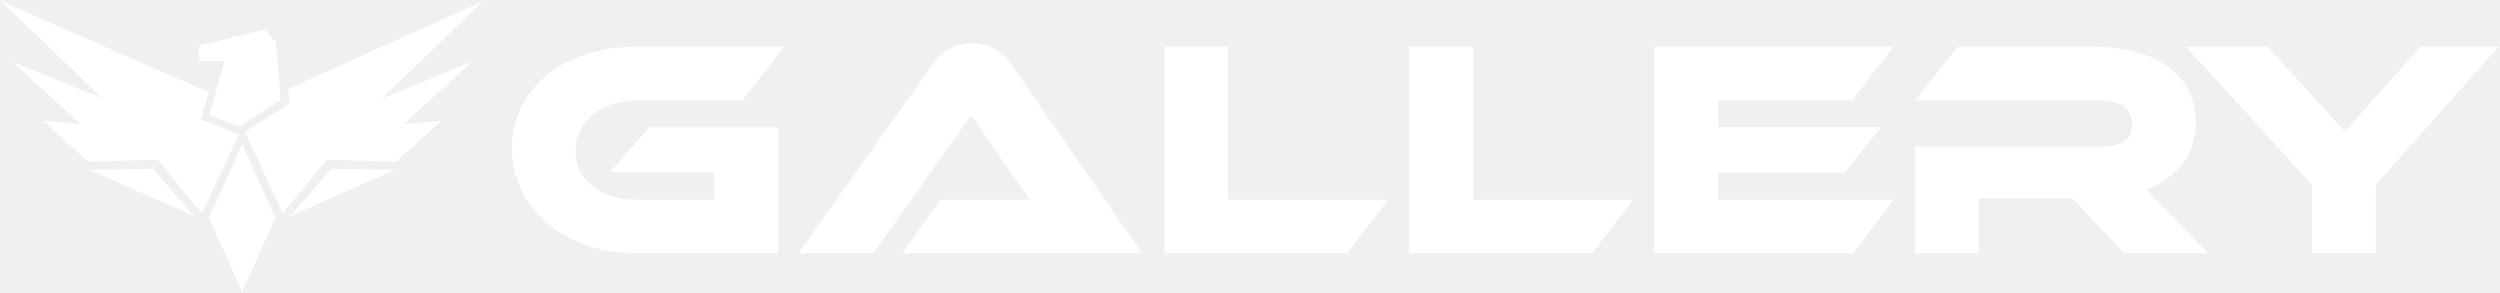
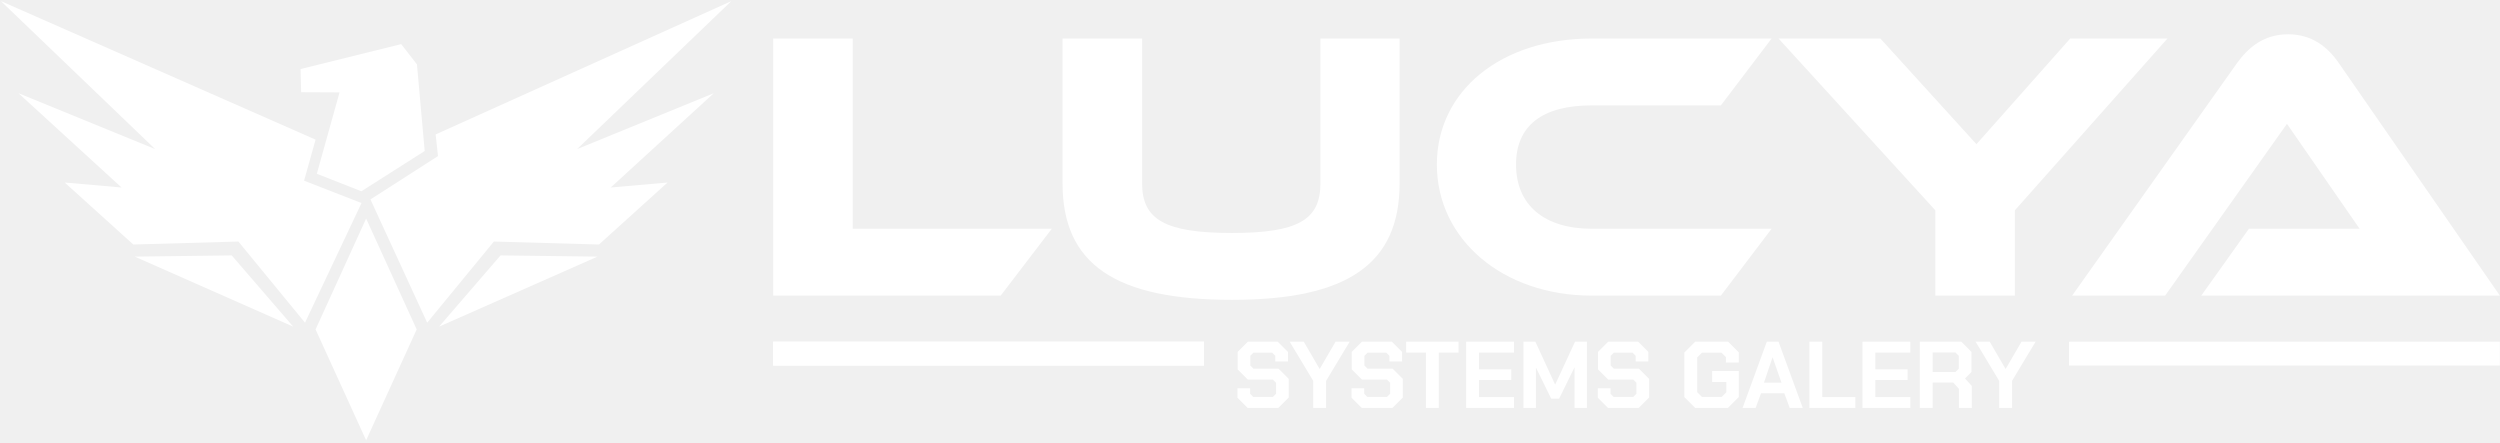
- <svg xmlns="http://www.w3.org/2000/svg" width="100%" height="100%" viewBox="0 0 6881 805" version="1.1" xml:space="preserve" style="fill-rule:evenodd;clip-rule:evenodd;stroke-linejoin:round;stroke-miterlimit:2;">
-   <g transform="matrix(2.146352,0,0,2.146352,-3675.055,-1542.425)">
-     <path d="M2710.039,1043.479L2710.039,881.911L2544.907,881.911L2494.219,939.331L2628.067,939.331L2628.067,974.575L2528.275,974.575C2481.547,974.575 2450.263,949.627 2450.263,912.007C2450.263,874.783 2483.923,847.459 2528.275,847.459L2664.499,847.459L2717.563,778.555L2528.275,778.555C2434.819,778.555 2368.687,832.411 2368.687,908.443C2368.687,985.663 2436.799,1043.479 2528.275,1043.479L2710.039,1043.479Z" style="fill:white;fill-rule:nonzero;" />
-     <path d="M3176.923,1043.479L3010.999,803.899C2999.515,787.267 2983.279,774.199 2958.727,774.199C2933.383,774.199 2917.543,788.059 2906.059,803.899L2736.175,1043.479L2832.007,1043.479L2957.539,866.467L3032.383,974.575L2918.335,974.575L2869.231,1043.479L3176.923,1043.479Z" style="fill:white;fill-rule:nonzero;" />
-     <path d="M3439.867,1043.479L3492.535,974.575L3287.407,974.575L3287.407,778.555L3205.435,778.555L3205.435,1043.479L3439.867,1043.479Z" style="fill:white;fill-rule:nonzero;" />
-     <path d="M3753.895,1043.479L3806.563,974.575L3601.435,974.575L3601.435,778.555L3519.463,778.555L3519.463,1043.479L3753.895,1043.479Z" style="fill:white;fill-rule:nonzero;" />
-     <path d="M3915.463,847.459L4087.327,847.459L4140.391,778.555L3833.491,778.555L3833.491,1043.479L4088.515,1043.479L4140.787,974.575L3915.463,974.575L3915.463,940.123L4077.427,940.123L4124.947,881.515L3915.463,881.515L3915.463,847.459Z" style="fill:white;fill-rule:nonzero;" />
-     <path d="M4528.075,875.179C4528.075,814.591 4477.783,778.555 4394.623,778.555L4222.759,778.555L4168.111,847.459L4402.543,847.459C4432.243,847.459 4446.103,856.963 4446.103,878.347C4446.103,898.147 4433.035,906.859 4402.939,906.859L4168.111,906.859L4168.111,1043.479L4249.687,1043.479L4249.687,972.991L4369.675,972.991L4436.203,1043.479L4544.311,1043.479L4464.319,961.903C4504.711,946.459 4528.075,916.363 4528.075,875.179Z" style="fill:white;fill-rule:nonzero;" />
-     <path d="M4758.943,1043.479L4758.943,955.567L4916.155,778.555L4815.967,778.555L4719.343,887.455L4620.343,778.555L4515.403,778.555L4676.971,955.567L4676.971,1043.479L4758.943,1043.479Z" style="fill:white;fill-rule:nonzero;" />
+ <svg xmlns="http://www.w3.org/2000/svg" width="100%" height="100%" viewBox="0 0 4551 805" version="1.1" xml:space="preserve" style="fill-rule:evenodd;clip-rule:evenodd;stroke-linejoin:round;stroke-miterlimit:2;">
+   <g transform="matrix(1.766662,0,0,1.766662,-2791.884,-1305.332)">
+     <path d="M2611.435,1043.479L2664.103,974.575L2458.975,974.575L2458.975,778.555L2377.003,778.555L2377.003,1043.479L2611.435,1043.479Z" style="fill:white;fill-rule:nonzero;" />
+     <path d="M2940.907,927.847C2940.907,965.467 2917.543,978.931 2849.827,978.931C2781.319,978.931 2757.163,965.467 2757.163,927.847L2757.163,778.555L2675.191,778.555L2675.191,927.847C2675.191,1011.007 2729.443,1047.835 2849.827,1047.835C2969.023,1047.835 3022.483,1010.611 3022.483,927.847L3022.483,778.555L2940.907,778.555L2940.907,927.847Z" style="fill:white;fill-rule:nonzero;" />
+     <path d="M3353.539,1043.479L3405.811,974.575L3220.483,974.575C3171.379,974.575 3142.471,950.023 3142.471,908.443C3142.471,868.447 3169.399,847.459 3220.483,847.459L3353.539,847.459L3405.811,778.555L3220.483,778.555C3127.027,778.555 3060.895,832.411 3060.895,908.443C3060.895,985.663 3129.007,1043.479 3220.483,1043.479L3353.539,1043.479Z" style="fill:white;fill-rule:nonzero;" />
+     <path d="M3656.479,1043.479L3656.479,955.567L3813.691,778.555L3713.503,778.555L3616.879,887.455L3517.879,778.555L3412.939,778.555L3574.507,955.567L3574.507,1043.479L3656.479,1043.479Z" style="fill:white;fill-rule:nonzero;" />
+     <path d="M4156.231,1043.479L3990.307,803.899C3978.823,787.267 3962.587,774.199 3938.035,774.199C3912.691,774.199 3896.851,788.059 3885.367,803.899L3715.483,1043.479L3811.315,1043.479L3936.847,866.467L4011.691,974.575L3897.643,974.575L3848.539,1043.479L4156.231,1043.479Z" style="fill:white;fill-rule:nonzero;" />
  </g>
  <g transform="matrix(4.637988,1.92625,-3.42987,8.258377,-1399.593,-2412.224)">
    <path d="M568.113,179.949C563.902,180.919 555.23,182.915 555.23,182.915L551.826,178.599L582.04,166.062L590.133,168.64L604.765,184.318L589.166,196.837L571.821,197.022L568.113,179.949Z" style="fill:white;" />
  </g>
  <g transform="matrix(-1,0,0,1,1358.12,-151.0324)">
    <path d="M446.926,615.967L270.482,618.173L558.78,745.586L446.926,615.967Z" style="fill:white;" />
  </g>
  <g transform="matrix(0.927257,0,0,0.964471,281.5721,-24.06576)">
    <path d="M315.864,646.734L415.125,437.49L514.387,646.734L415.125,855.979L315.864,646.734Z" style="fill:white;" />
  </g>
  <g transform="matrix(1,0,0,1,-20.64449,-165.6077)">
    <path d="M813.693,410.352L1351.9,167.7L1071.253,436.997L1320,335.3L1132.355,506.971L1235.8,497.9L1111,610.7L919.704,605.288L798.279,753.052L695.013,528.639L817.958,449.744L813.693,410.352Z" style="fill:white;" />
  </g>
  <g transform="matrix(1,0,0,1,-25.12011,-151.0324)">
    <path d="M446.926,615.967L270.482,618.173L558.78,745.586L446.926,615.967Z" style="fill:white;" />
  </g>
  <g transform="matrix(-1,0,0,1,1353.644,-165.6077)">
    <path d="M779.185,419.829L1351.9,167.7L1071.253,436.997L1320,335.3L1132.355,506.971L1235.8,497.9L1111,610.7L919.704,605.288L798.418,753.052L695.56,535.253L800.103,494.549L779.185,419.829Z" style="fill:white;" />
  </g>
+   <g transform="matrix(1.155923,0,0,1.155923,24.27349,77.83191)">
+     <path d="M1927.788,558.991L1927.788,544.091L1947.754,544.091L1947.754,552.882L1952.671,557.799L1983.514,557.799L1988.58,552.733L1988.58,535.449L1983.663,530.532L1944.178,530.532L1928.086,514.44L1928.086,486.875L1944.178,470.783L1991.262,470.783L2007.354,486.875L2007.354,501.924L1987.388,501.924L1987.388,492.984L1982.471,488.067L1952.969,488.067L1948.052,492.984L1948.052,508.331L1952.969,513.248L1992.454,513.248L2008.546,529.34L2008.546,558.693L1992.156,575.083L1943.88,575.083L1927.788,558.991Z" style="fill:white;fill-rule:nonzero;" />
+     <path d="M2047.137,532.469L2010.036,470.783L2032.237,470.783L2057.12,513.546L2057.418,513.546L2082.301,470.783L2104.502,470.783L2067.401,532.469L2067.401,575.083L2047.137,575.083L2047.137,532.469Z" style="fill:white;fill-rule:nonzero;" />
+     <path d="M2107.482,558.991L2107.482,544.091L2127.448,544.091L2127.448,552.882L2132.365,557.799L2163.208,557.799L2168.274,552.733L2168.274,535.449L2163.357,530.532L2123.872,530.532L2107.78,514.44L2107.78,486.875L2123.872,470.783L2170.956,470.783L2187.048,486.875L2187.048,501.924L2167.082,501.924L2167.082,492.984L2162.165,488.067L2132.663,488.067L2127.746,492.984L2127.746,508.331L2132.663,513.248L2172.148,513.248L2188.24,529.34L2188.24,558.693L2171.85,575.083L2123.574,575.083L2107.482,558.991Z" style="fill:white;fill-rule:nonzero;" />
+     <path d="M2224.596,487.918L2193.455,487.918L2193.455,470.783L2276.001,470.783L2276.001,487.918L2244.86,487.918L2244.86,575.083L2224.596,575.083L2224.596,487.918Z" style="fill:white;fill-rule:nonzero;" />
+     <path d="M2287.921,470.783L2363.315,470.783L2363.315,487.918L2308.185,487.918L2308.185,514.291L2358.994,514.291L2358.994,531.128L2308.185,531.128L2308.185,557.948L2363.315,557.948L2363.315,575.083L2287.921,575.083L2287.921,470.783Z" style="fill:white;fill-rule:nonzero;" />
+     <path d="M2378.215,470.783L2396.989,470.783L2427.981,538.131L2428.279,538.131L2459.42,470.783L2478.194,470.783L2478.194,575.083L2458.675,575.083L2458.675,511.609L2458.377,511.609L2434.388,560.481L2421.872,560.481L2397.883,511.609L2397.883,575.083L2378.215,575.083L2378.215,470.783Z" style="fill:white;fill-rule:nonzero;" />
+     <path d="M2495.329,558.991L2495.329,544.091L2515.295,544.091L2515.295,552.882L2520.212,557.799L2551.055,557.799L2556.121,552.733L2556.121,535.449L2551.204,530.532L2511.719,530.532L2495.627,514.44L2495.627,486.875L2511.719,470.783L2558.803,470.783L2574.895,486.875L2574.895,501.924L2554.929,501.924L2554.929,492.984L2550.012,488.067L2520.51,488.067L2515.593,492.984L2515.593,508.331L2520.51,513.248L2559.995,513.248L2576.087,529.34L2576.087,558.693L2559.697,575.083L2511.421,575.083L2495.329,558.991Z" style="fill:white;fill-rule:nonzero;" />
+     <path d="M2631.515,557.948L2631.515,487.918L2648.65,470.783L2700.502,470.783L2717.339,487.62L2717.339,503.563L2697.075,503.563L2697.075,495.07L2690.072,488.067L2659.378,488.067L2651.779,495.666L2651.779,550.2L2659.378,557.799L2690.37,557.799L2697.671,550.498L2697.671,534.257L2675.321,534.257L2675.321,516.973L2717.339,516.973L2717.339,557.948L2700.204,575.083L2648.65,575.083L2631.515,557.948Z" style="fill:white;fill-rule:nonzero;" />
+     <path d="M2761.443,470.783L2779.919,470.783L2818.063,575.083L2797.501,575.083L2789.008,551.988L2752.354,551.988L2743.861,575.083L2723.299,575.083L2761.443,470.783ZM2784.538,535.3L2770.681,495.666L2770.383,495.666L2756.973,535.3L2784.538,535.3Z" style="fill:white;fill-rule:nonzero;" />
+     <path d="M2828.493,470.783L2848.757,470.783L2848.757,557.948L2900.907,557.948L2900.907,575.083L2828.493,575.083L2828.493,470.783Z" style="fill:white;fill-rule:nonzero;" />
+     <path d="M2912.082,470.783L2987.476,470.783L2987.476,487.918L2932.346,487.918L2932.346,514.291L2983.155,514.291L2983.155,531.128L2932.346,531.128L2932.346,557.948L2987.476,557.948L2987.476,575.083L2912.082,575.083L2912.082,470.783Z" style="fill:white;fill-rule:nonzero;" />
+     <path d="M3084.326,540.515L3084.326,575.083L3064.062,575.083L3064.062,545.134L3055.122,535.151L3022.64,535.151L3022.64,575.083L3002.376,575.083L3002.376,470.783L3067.787,470.783L3083.73,486.875L3083.73,518.463L3073.598,528.744L3084.326,540.515ZM3022.64,518.463L3058.549,518.463L3063.764,513.248L3063.764,492.984L3058.549,487.769L3022.64,487.769L3022.64,518.463Z" style="fill:white;fill-rule:nonzero;" />
+     <path d="M3127.387,532.469L3090.286,470.783L3112.487,470.783L3137.37,513.546L3137.668,513.546L3162.551,470.783L3184.752,470.783L3147.651,532.469L3147.651,575.083L3127.387,575.083L3127.387,532.469Z" style="fill:white;fill-rule:nonzero;" />
+   </g>
+   <g transform="matrix(2.283167,0,0,1.155923,-1806.028,-57.01887)">
+     <rect x="1407.477" y="587.444" width="343.523" height="37.556" style="fill:white;" />
+   </g>
+   <g transform="matrix(2.283167,0,0,1.155923,-1806.028,-57.01887)">
+     <rect x="1407.477" y="587.444" width="343.523" height="37.556" style="fill:white;" />
+   </g>
+   <g transform="matrix(2.283167,0,0,1.155923,552.9466,-57.01887)">
+     <rect x="1407.477" y="587.444" width="343.523" height="37.556" style="fill:white;" />
+   </g>
</svg>
